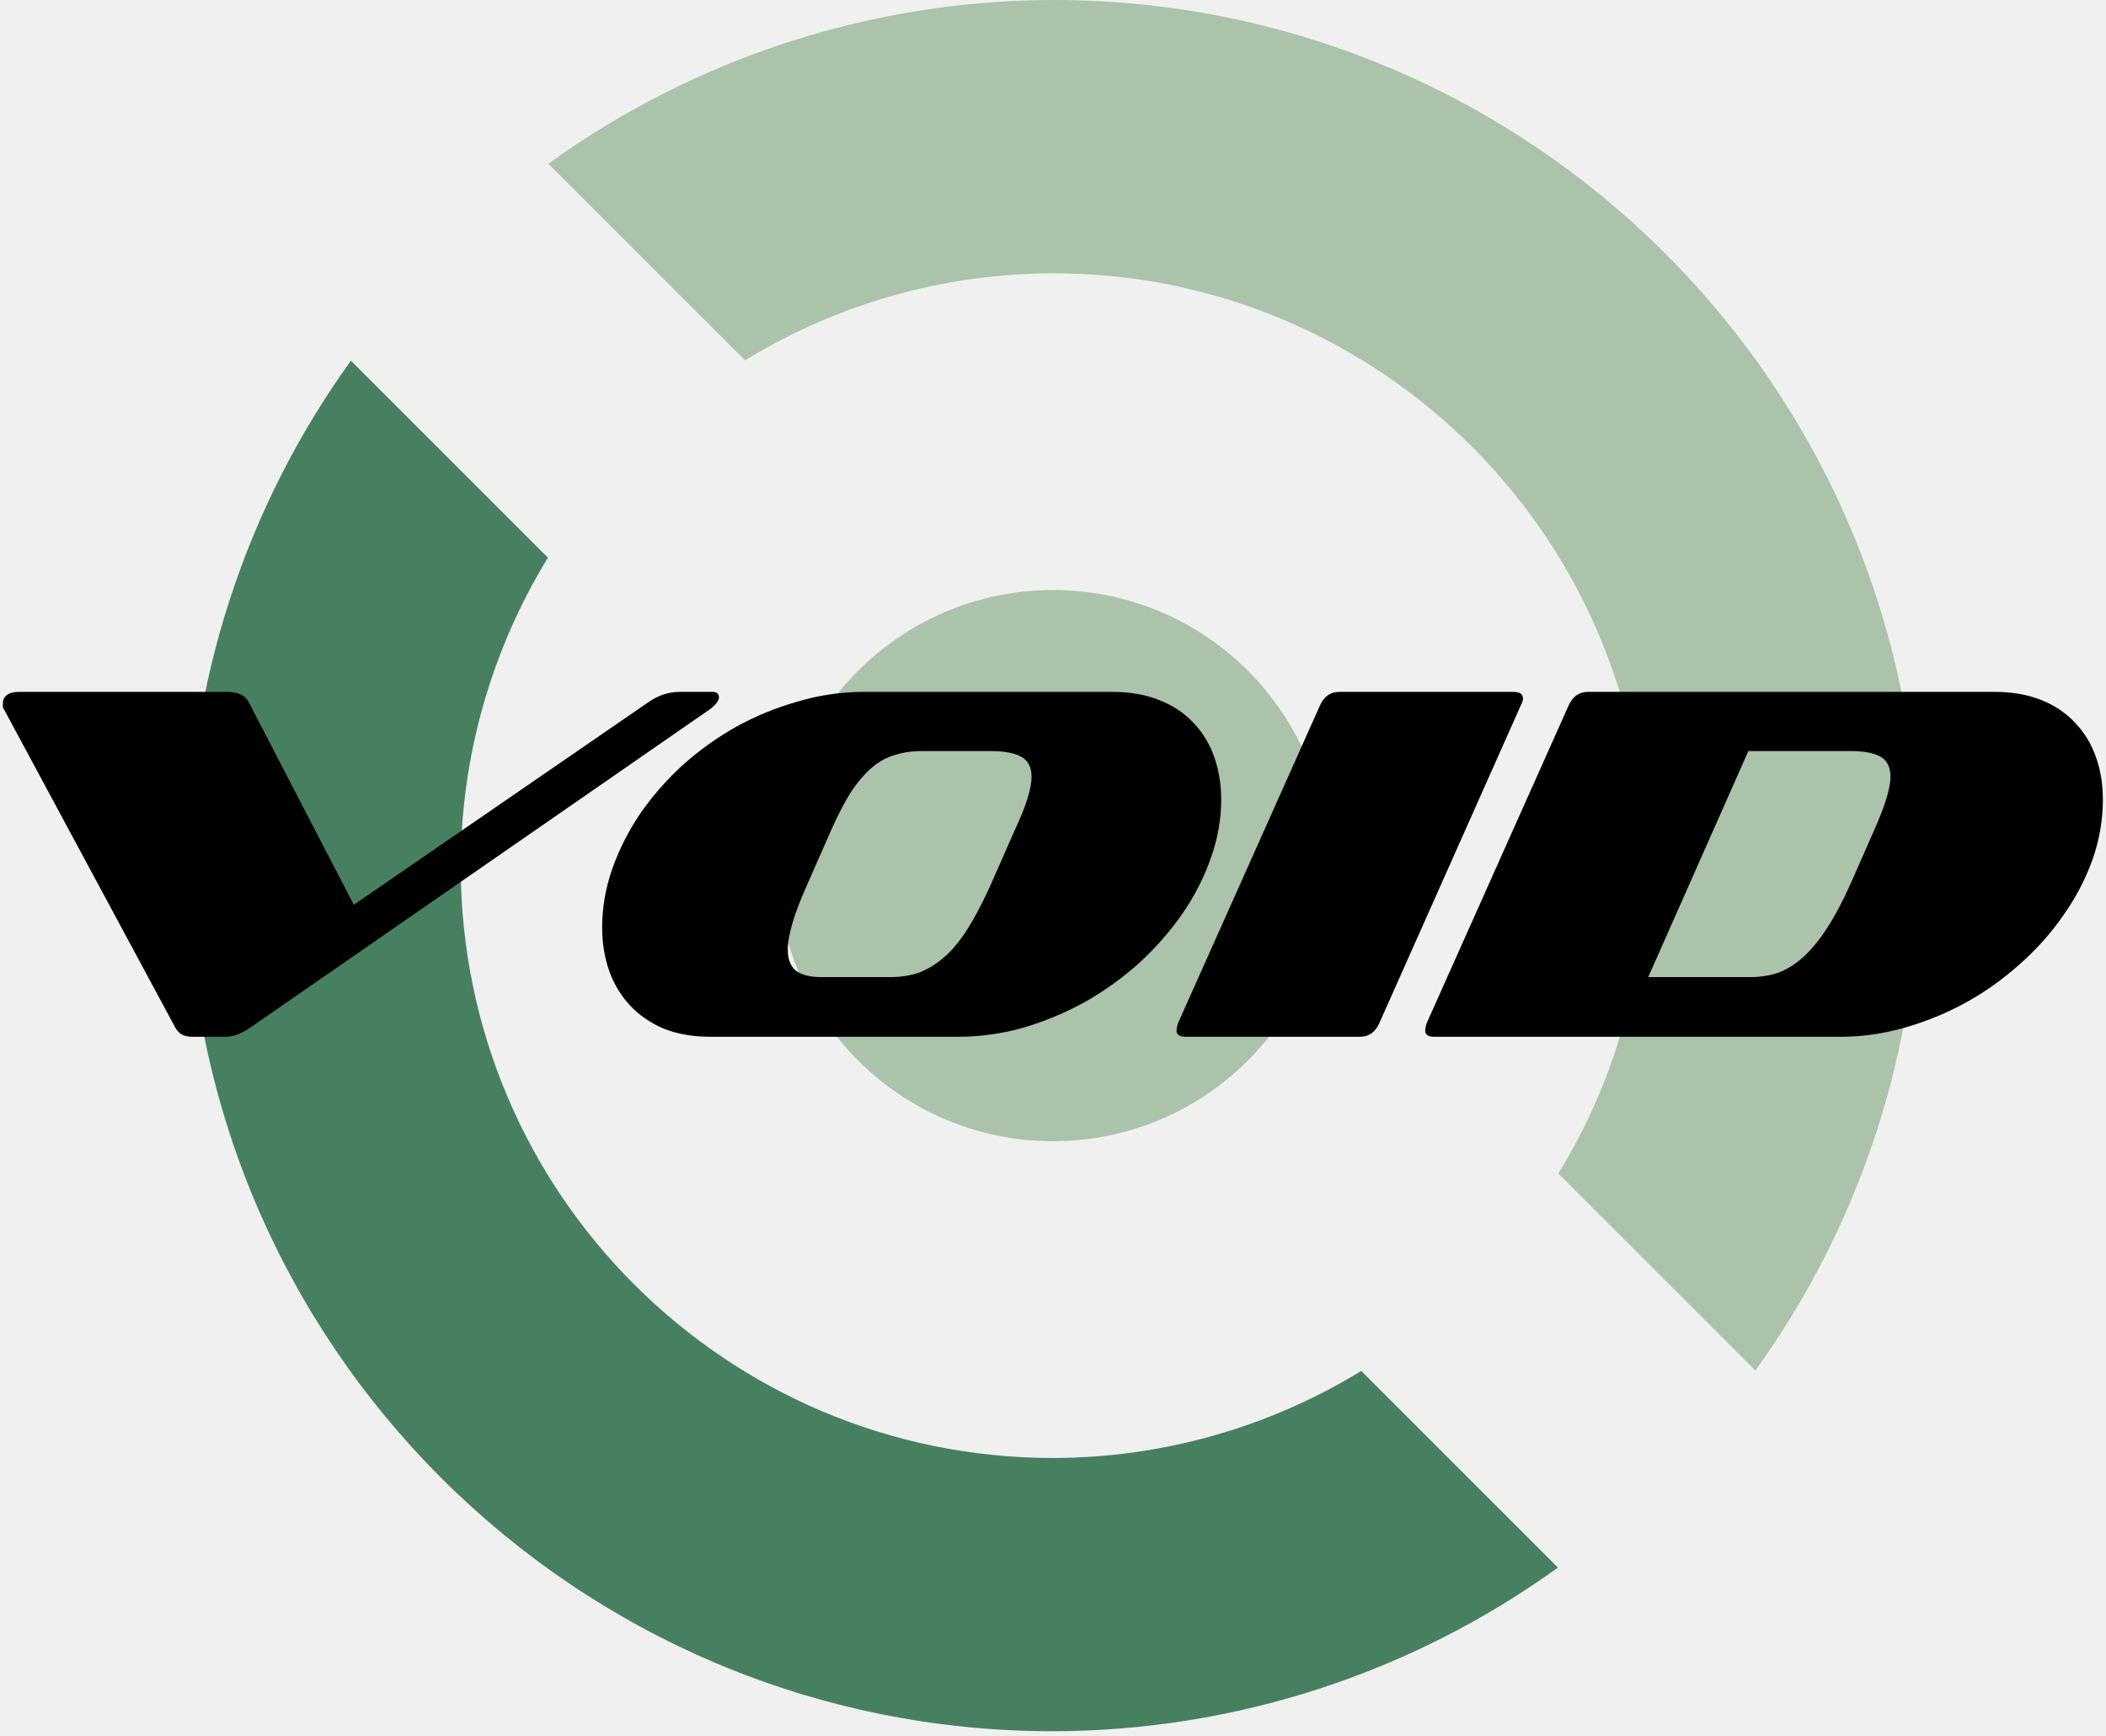
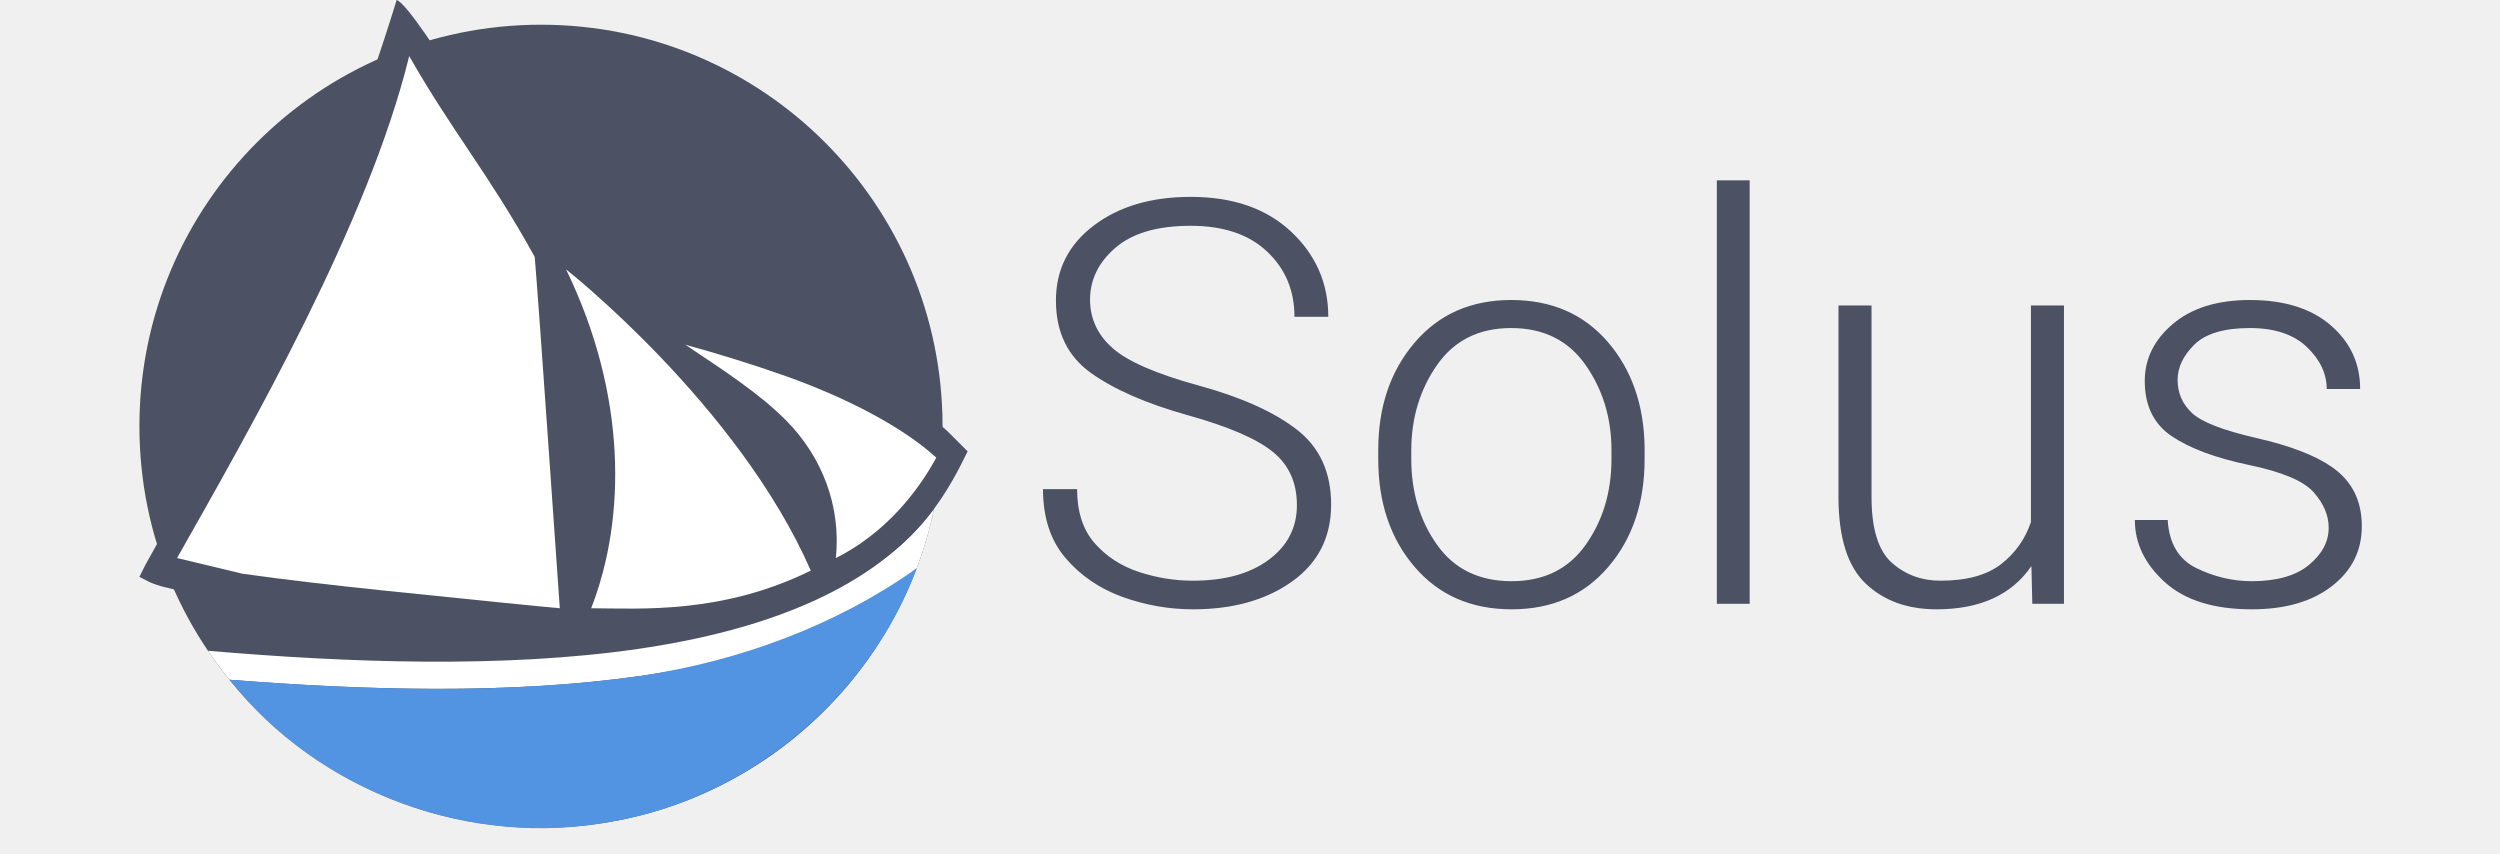
- <svg xmlns="http://www.w3.org/2000/svg" width="256px" height="211px" viewBox="0 0 256 211" version="1.1" preserveAspectRatio="xMidYMid">
-   <g>
-     <path d="M128.017,0 C105.985,0.047 84.523,7.007 66.658,19.9 L90.56,43.803 C101.838,36.904 114.797,33.243 128.017,33.221 C167.789,33.221 200.031,65.462 200.031,105.235 C199.999,118.45 196.332,131.402 189.43,142.672 L213.378,166.62 C226.266,148.744 233.218,127.273 233.252,105.235 C233.252,47.115 186.136,0 128.017,0 L128.017,0 Z" fill="#ABC2AB" />
-     <path d="M189.376,190.57 L165.473,166.667 C154.196,173.566 141.237,177.227 128.017,177.249 C88.244,177.249 56.002,145.007 56.003,105.235 C56.034,92.02 59.702,79.068 66.604,67.798 L42.656,43.85 C29.767,61.726 22.816,83.197 22.782,105.235 C22.782,163.355 69.897,210.47 128.017,210.47 C150.049,210.423 171.51,203.463 189.376,190.57 L189.376,190.57 Z" fill="#478061" />
-     <circle fill="#ABC2AB" cx="128" cy="105.235" r="33.503" />
-     <path d="M30.592,124.81 C29.444,125.63 28.399,126.04 27.457,126.04 L23.399,126.04 C22.825,126.04 22.375,125.937 22.047,125.733 C21.719,125.528 21.452,125.22 21.247,124.81 L0.468,86.203 C0.386,86.121 0.345,86.019 0.345,85.896 L0.345,85.527 C0.345,85.117 0.489,84.789 0.776,84.543 C1.104,84.256 1.616,84.113 2.313,84.113 L27.58,84.113 C28.932,84.113 29.813,84.523 30.223,85.342 L43.01,109.995 L78.851,85.342 C80.04,84.523 81.29,84.113 82.601,84.113 L86.597,84.113 C87.13,84.113 87.396,84.338 87.396,84.789 C87.396,85.158 87.068,85.609 86.413,86.142 L30.592,124.81 L30.592,124.81 Z" fill="#000000" />
-     <path d="M86.353,126.04 C84.222,126.04 82.337,125.712 80.697,125.056 C79.058,124.36 77.685,123.417 76.578,122.228 C75.472,121.04 74.632,119.646 74.058,118.048 C73.484,116.409 73.197,114.646 73.197,112.761 C73.197,110.343 73.607,107.966 74.427,105.63 C75.246,103.294 76.373,101.06 77.808,98.929 C79.283,96.798 81.005,94.83 82.972,93.027 C84.98,91.224 87.152,89.666 89.488,88.355 C91.865,87.043 94.365,86.019 96.988,85.281 C99.611,84.502 102.296,84.113 105.042,84.113 L135.165,84.113 C137.338,84.113 139.243,84.441 140.883,85.097 C142.563,85.752 143.957,86.674 145.063,87.863 C146.17,89.011 147.01,90.384 147.584,91.982 C148.157,93.58 148.444,95.322 148.444,97.207 C148.444,99.626 148.014,102.023 147.153,104.4 C146.334,106.736 145.186,108.97 143.711,111.101 C142.235,113.232 140.493,115.22 138.485,117.064 C136.477,118.868 134.284,120.446 131.907,121.798 C129.53,123.11 127.03,124.155 124.407,124.933 C121.784,125.671 119.141,126.04 116.477,126.04 L86.353,126.04 L86.353,126.04 Z M123.362,100.896 C124.714,98.027 125.391,95.875 125.391,94.441 C125.391,93.252 124.96,92.433 124.1,91.982 C123.28,91.531 122.05,91.306 120.411,91.306 L112.05,91.306 C110.862,91.306 109.755,91.47 108.73,91.797 C107.747,92.084 106.825,92.597 105.964,93.334 C105.103,94.072 104.263,95.056 103.444,96.285 C102.665,97.515 101.866,99.052 101.046,100.896 L98.095,107.597 C96.538,111.081 95.759,113.704 95.759,115.466 C95.759,116.654 96.107,117.515 96.804,118.048 C97.501,118.54 98.505,118.786 99.816,118.786 L108.239,118.786 C109.509,118.786 110.677,118.601 111.743,118.232 C112.808,117.823 113.833,117.187 114.817,116.327 C115.8,115.466 116.743,114.318 117.645,112.884 C118.546,111.449 119.468,109.687 120.411,107.597 L123.362,100.896 L123.362,100.896 Z" fill="#000000" />
-     <path d="M144.123,126.04 C143.385,126.04 143.016,125.794 143.016,125.302 C143.016,125.056 143.078,124.749 143.201,124.38 L160.475,85.711 C160.967,84.646 161.746,84.113 162.812,84.113 L183.959,84.113 C184.738,84.113 185.128,84.379 185.128,84.912 C185.128,85.158 185.046,85.424 184.882,85.711 L167.668,124.38 C167.176,125.487 166.398,126.04 165.332,126.04 L144.123,126.04 L144.123,126.04 Z" fill="#000000" />
-     <path d="M174.349,126.04 C173.611,126.04 173.242,125.794 173.242,125.302 C173.242,125.056 173.304,124.749 173.427,124.38 L190.702,85.711 C191.194,84.646 191.972,84.113 193.038,84.113 L242.465,84.113 C244.596,84.113 246.481,84.441 248.121,85.097 C249.76,85.752 251.133,86.674 252.24,87.863 C253.346,89.011 254.186,90.384 254.76,91.982 C255.334,93.58 255.621,95.322 255.621,97.207 C255.621,99.707 255.191,102.167 254.33,104.585 C253.469,106.962 252.281,109.216 250.764,111.347 C249.289,113.478 247.527,115.445 245.477,117.249 C243.469,119.052 241.276,120.609 238.899,121.921 C236.563,123.192 234.104,124.196 231.522,124.933 C228.94,125.671 226.358,126.04 223.776,126.04 L174.349,126.04 L174.349,126.04 Z M227.834,100.896 C229.145,97.945 229.801,95.793 229.801,94.441 C229.801,93.252 229.391,92.433 228.571,91.982 C227.752,91.531 226.563,91.306 225.006,91.306 L212.526,91.306 L200.354,118.786 L212.772,118.786 C214.001,118.786 215.149,118.601 216.214,118.232 C217.28,117.823 218.284,117.187 219.227,116.327 C220.21,115.425 221.153,114.277 222.055,112.884 C222.997,111.449 223.94,109.687 224.883,107.597 L227.834,100.896 L227.834,100.896 Z" fill="#000000" />
+ <svg xmlns="http://www.w3.org/2000/svg" width="1500" height="512" viewBox="0 0 362 136" id="svg6473" version="1.1">
+   <defs id="defs6475" />
+   <g id="layer1" transform="translate(0,-916.3622)">
+     <text xml:space="preserve" style="font-style:normal;font-weight:normal;font-size:93.322px;line-height:125%;font-family:sans-serif;letter-spacing:0px;word-spacing:0px;fill:#4c5263;fill-opacity:1;stroke:none;stroke-width:1px;stroke-linecap:butt;stroke-linejoin:miter;stroke-opacity:1" x="144.133" y="1012.596" id="text4683">
+       <tspan id="tspan4685" x="144.133" y="1012.596" style="font-style:normal;font-variant:normal;font-weight:300;font-stretch:normal;font-size:90px;font-family:Roboto;-inkscape-font-specification:'Roboto Light';fill:#4c5263;fill-opacity:1">Solus</tspan>
+     </text>
+     <g id="g4802" transform="translate(872.7857,1728.866)">
+       <circle style="fill:#4c5263;fill-opacity:1;stroke:none;stroke-width:3;stroke-miterlimit:4;stroke-dasharray:none;stroke-opacity:1" id="circle4804" cx="-804.786" cy="-744.566" r="64" />
+       <path style="color:#000000;font-style:normal;font-variant:normal;font-weight:normal;font-stretch:normal;font-size:medium;line-height:normal;font-family:sans-serif;text-indent:0;text-align:start;text-decoration:none;text-decoration-line:none;text-decoration-style:solid;text-decoration-color:#000000;letter-spacing:normal;word-spacing:normal;text-transform:none;direction:ltr;block-progression:tb;writing-mode:lr-tb;baseline-shift:baseline;text-anchor:start;white-space:normal;clip-rule:nonzero;display:inline;overflow:visible;visibility:visible;opacity:1;isolation:auto;mix-blend-mode:normal;color-interpolation:sRGB;color-interpolation-filters:linearRGB;solid-color:#000000;solid-opacity:1;fill:#4c5263;fill-opacity:1;fill-rule:evenodd;stroke:none;stroke-width:4.318;stroke-linecap:butt;stroke-linejoin:miter;stroke-miterlimit:4;stroke-dasharray:none;stroke-dashoffset:0;stroke-opacity:1;color-rendering:auto;image-rendering:auto;shape-rendering:auto;text-rendering:auto;enable-background:accumulate" d="m -827.789,-812.503 c -9.631,31.459 -23.864,61.334 -39.997,89.938 l -1,2 1.542,0.794 c 1.353,0.628 3.135,1.051 5.547,1.533 2.412,0.482 5.379,0.963 8.713,1.439 6.668,0.953 14.798,1.884 22.686,2.703 15.775,1.639 30.582,2.834 30.582,2.834 l 2.52,0.203 -0.193,-2.521 c 0,0 -3.907,-50.83 -4.637,-59.182 l -0.039,-0.451 -0.219,-0.398 c -4.624,-7.384 -22.587,-38.023 -25.504,-38.892 z m 2.003,8.938 c 6.828,12.012 12.727,18.822 20,32 0.726,8.398 3.583,51.759 3.891,55.765 -2.158,-0.176 -13.548,-1.093 -27.959,-2.59 -7.856,-0.816 -15.948,-1.743 -22.52,-2.682 -3.286,-0.469 -6.192,-0.944 -8.477,-1.4 -1.127,-0.225 -1.152,-0.881 -1.936,-1.093 11.783,-20.819 30.499,-53.468 37,-80 z" id="path4806" />
+       <path style="color:#000000;font-style:normal;font-variant:normal;font-weight:normal;font-stretch:normal;font-size:medium;line-height:normal;font-family:sans-serif;text-indent:0;text-align:start;text-decoration:none;text-decoration-line:none;text-decoration-style:solid;text-decoration-color:#000000;letter-spacing:normal;word-spacing:normal;text-transform:none;direction:ltr;block-progression:tb;writing-mode:lr-tb;baseline-shift:baseline;text-anchor:start;white-space:normal;clip-rule:nonzero;display:inline;overflow:visible;visibility:visible;opacity:1;isolation:auto;mix-blend-mode:normal;color-interpolation:sRGB;color-interpolation-filters:linearRGB;solid-color:#000000;solid-opacity:1;fill:#ffffff;fill-opacity:1;fill-rule:evenodd;stroke:none;stroke-width:4.318;stroke-linecap:butt;stroke-linejoin:miter;stroke-miterlimit:4;stroke-dasharray:none;stroke-dashoffset:0;stroke-opacity:1;color-rendering:auto;image-rendering:auto;shape-rendering:auto;text-rendering:auto;enable-background:accumulate" d="m -742.143,-731.415 c -9.346,12.608 -26.609,19.346 -47.175,22.334 -21.457,3.118 -46.338,2.191 -68.539,0.295 1.063,1.588 2.23,3.128 3.432,4.615 21.372,1.694 44.918,2.387 65.728,-0.637 17.356,-2.522 33.04,-7.638 43.799,-17.146 1.174,-3.057 2.139,-6.443 2.755,-9.461 z" id="path4808" />
+       <path style="color:#000000;font-style:normal;font-variant:normal;font-weight:normal;font-stretch:normal;font-size:medium;line-height:normal;font-family:sans-serif;text-indent:0;text-align:start;text-decoration:none;text-decoration-line:none;text-decoration-style:solid;text-decoration-color:#000000;letter-spacing:normal;word-spacing:normal;text-transform:none;direction:ltr;block-progression:tb;writing-mode:lr-tb;baseline-shift:baseline;text-anchor:start;white-space:normal;clip-rule:nonzero;display:inline;overflow:visible;visibility:visible;opacity:1;isolation:auto;mix-blend-mode:normal;color-interpolation:sRGB;color-interpolation-filters:linearRGB;solid-color:#000000;solid-opacity:1;fill:#4c5263;fill-opacity:1;fill-rule:evenodd;stroke:none;stroke-width:4.318;stroke-linecap:butt;stroke-linejoin:miter;stroke-miterlimit:4;stroke-dasharray:none;stroke-dashoffset:0;stroke-opacity:1;color-rendering:auto;image-rendering:auto;shape-rendering:auto;text-rendering:auto;enable-background:accumulate" d="m -793.786,-765.566 -1.029,4.5 c 10.049,6.721 19.625,12.59 25.844,18.83 6.219,6.24 9.133,12.381 6.77,20.98 l -1.102,4.014 3.916,-1.41 c 12.235,-4.402 18.049,-12.933 21.601,-19.914 l 1,-2 -2,-2 c -5.963,-6.28 -15.174,-10.442 -25.861,-14.231 -10.687,-3.789 -22.326,-7.126 -29.139,-8.769 z m 11.936,7.951 c 4.973,1.367 10.391,2.985 15.76,4.889 9.741,3.453 18.963,7.894 24.174,12.693 -2.98,5.495 -7.524,11.833 -15.363,15.771 0.841,-8.222 -2.782,-15.151 -8.633,-21.021 -4.318,-4.333 -9.958,-8.325 -15.938,-12.332 z" id="path4810" />
+       <circle r="64.075" cy="-744.641" cx="-804.711" id="circle4812" style="fill:#500000;fill-opacity:0;stroke:none;stroke-width:3;stroke-miterlimit:4;stroke-dasharray:none;stroke-opacity:1" />
+       <path style="fill:#5294e2;fill-opacity:1;stroke:none;stroke-width:3;stroke-miterlimit:4;stroke-dasharray:none;stroke-opacity:1" d="m -788.701,-704.809 c -21.748,3.069 -43.9,2.308 -65.724,0.639 14.044,17.91 38.453,26.936 61,22.586 21.76,-3.74 40.833,-19.676 48.517,-40.35 -12.922,9.166 -28.189,14.729 -43.792,17.126 z" id="path4814" />
+       <path id="path4816" d="m -800.786,-769.566 c 9.639,19.855 9.647,39.499 4,54 7.952,0.048 20.928,0.94 35,-6 -11.566,-26.41 -39,-48 -39,-48 z" style="fill:#ffffff;fill-opacity:1;fill-rule:evenodd;stroke:none;stroke-width:1px;stroke-linecap:butt;stroke-linejoin:miter;stroke-opacity:1" />
+       <path style="fill:#ffffff;fill-opacity:1;fill-rule:evenodd;stroke:none;stroke-width:4.318;stroke-linecap:butt;stroke-linejoin:miter;stroke-miterlimit:4;stroke-dasharray:none;stroke-opacity:1" d="m -825.786,-803.566 c -6.501,26.532 -25.218,59.182 -37,80 l 10.415,2.496 c 6.571,0.939 14.663,1.865 22.52,2.682 14.41,1.497 25.907,2.646 28.066,2.823 -0.308,-4.009 -3.274,-47.6 -4,-56 -7.273,-13.178 -13.172,-19.988 -20,-32 z" id="path4819" />
+       <path style="fill:#ffffff;fill-opacity:1;fill-rule:evenodd;stroke:none;stroke-width:4.318;stroke-linecap:butt;stroke-linejoin:miter;stroke-miterlimit:4;stroke-dasharray:none;stroke-opacity:1" d="m -781.786,-757.566 c 5.981,4.008 11.68,7.666 16,12 5.85,5.87 8.84,13.779 8,22 7.838,-3.938 13.02,-10.506 16,-16 -5.211,-4.799 -14.26,-9.547 -24,-13 -5.371,-1.904 -11.025,-3.633 -16,-5 z" id="path4821" />
+     </g>
  </g>
</svg>
